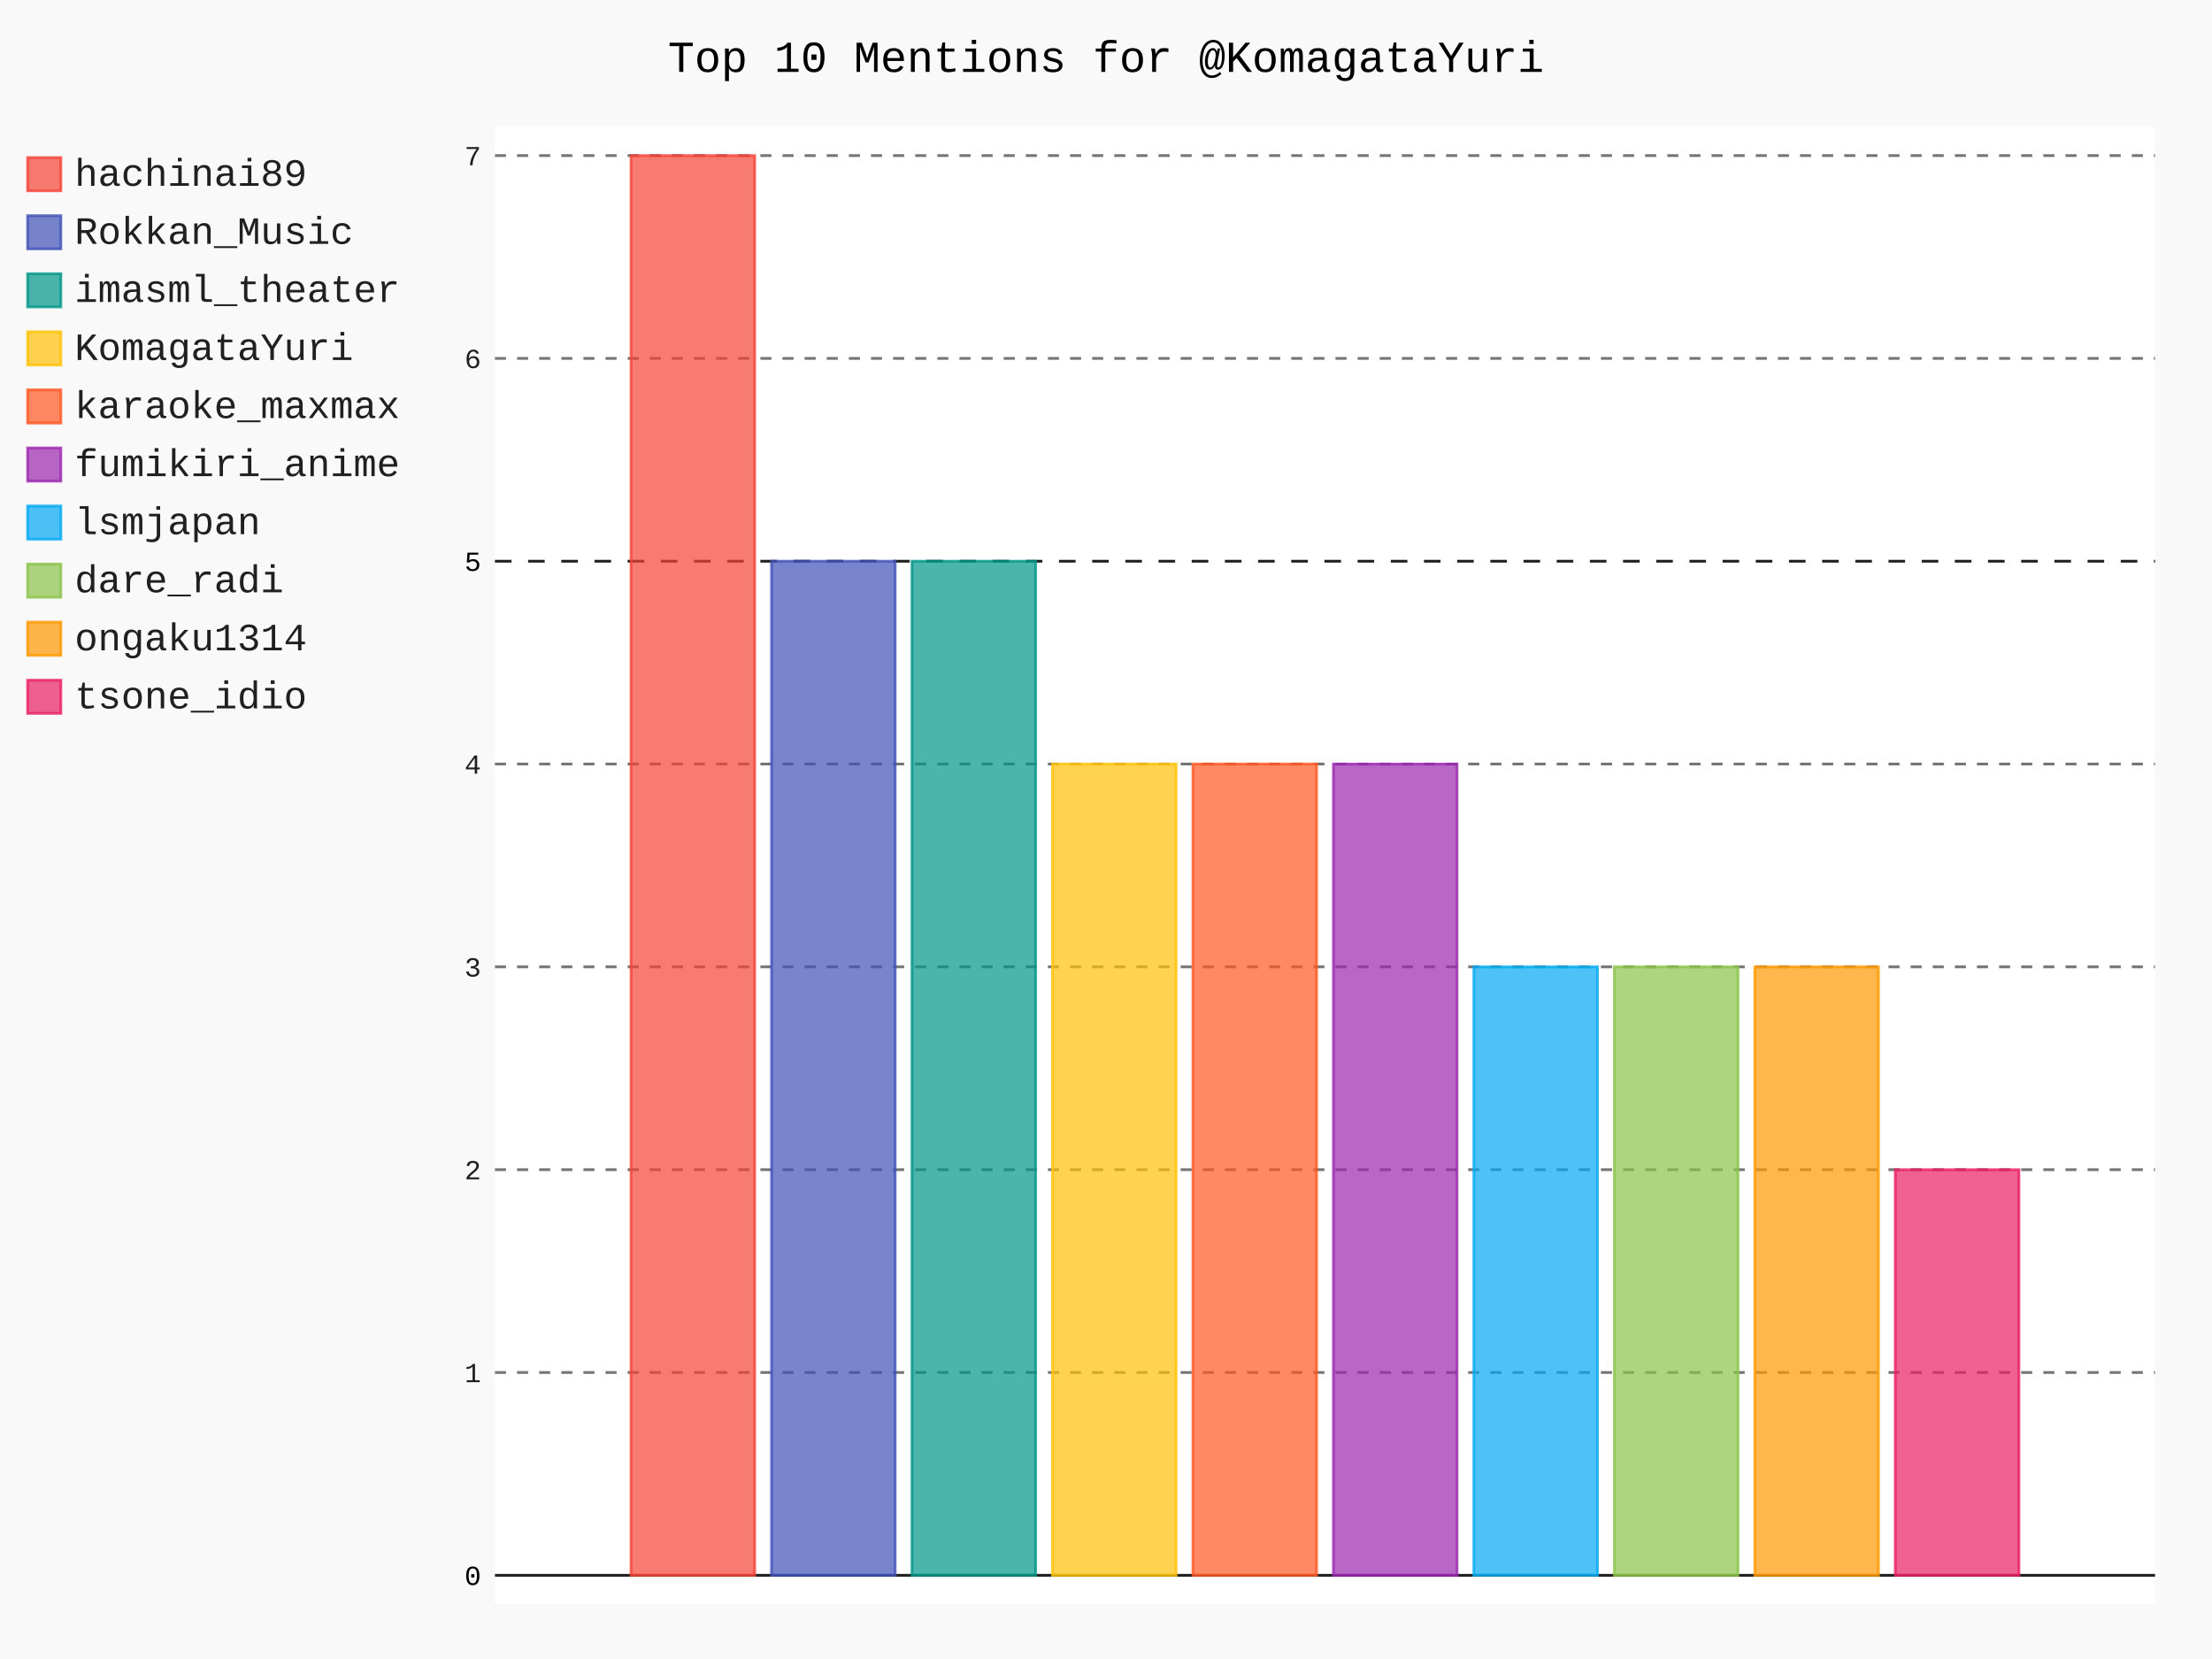
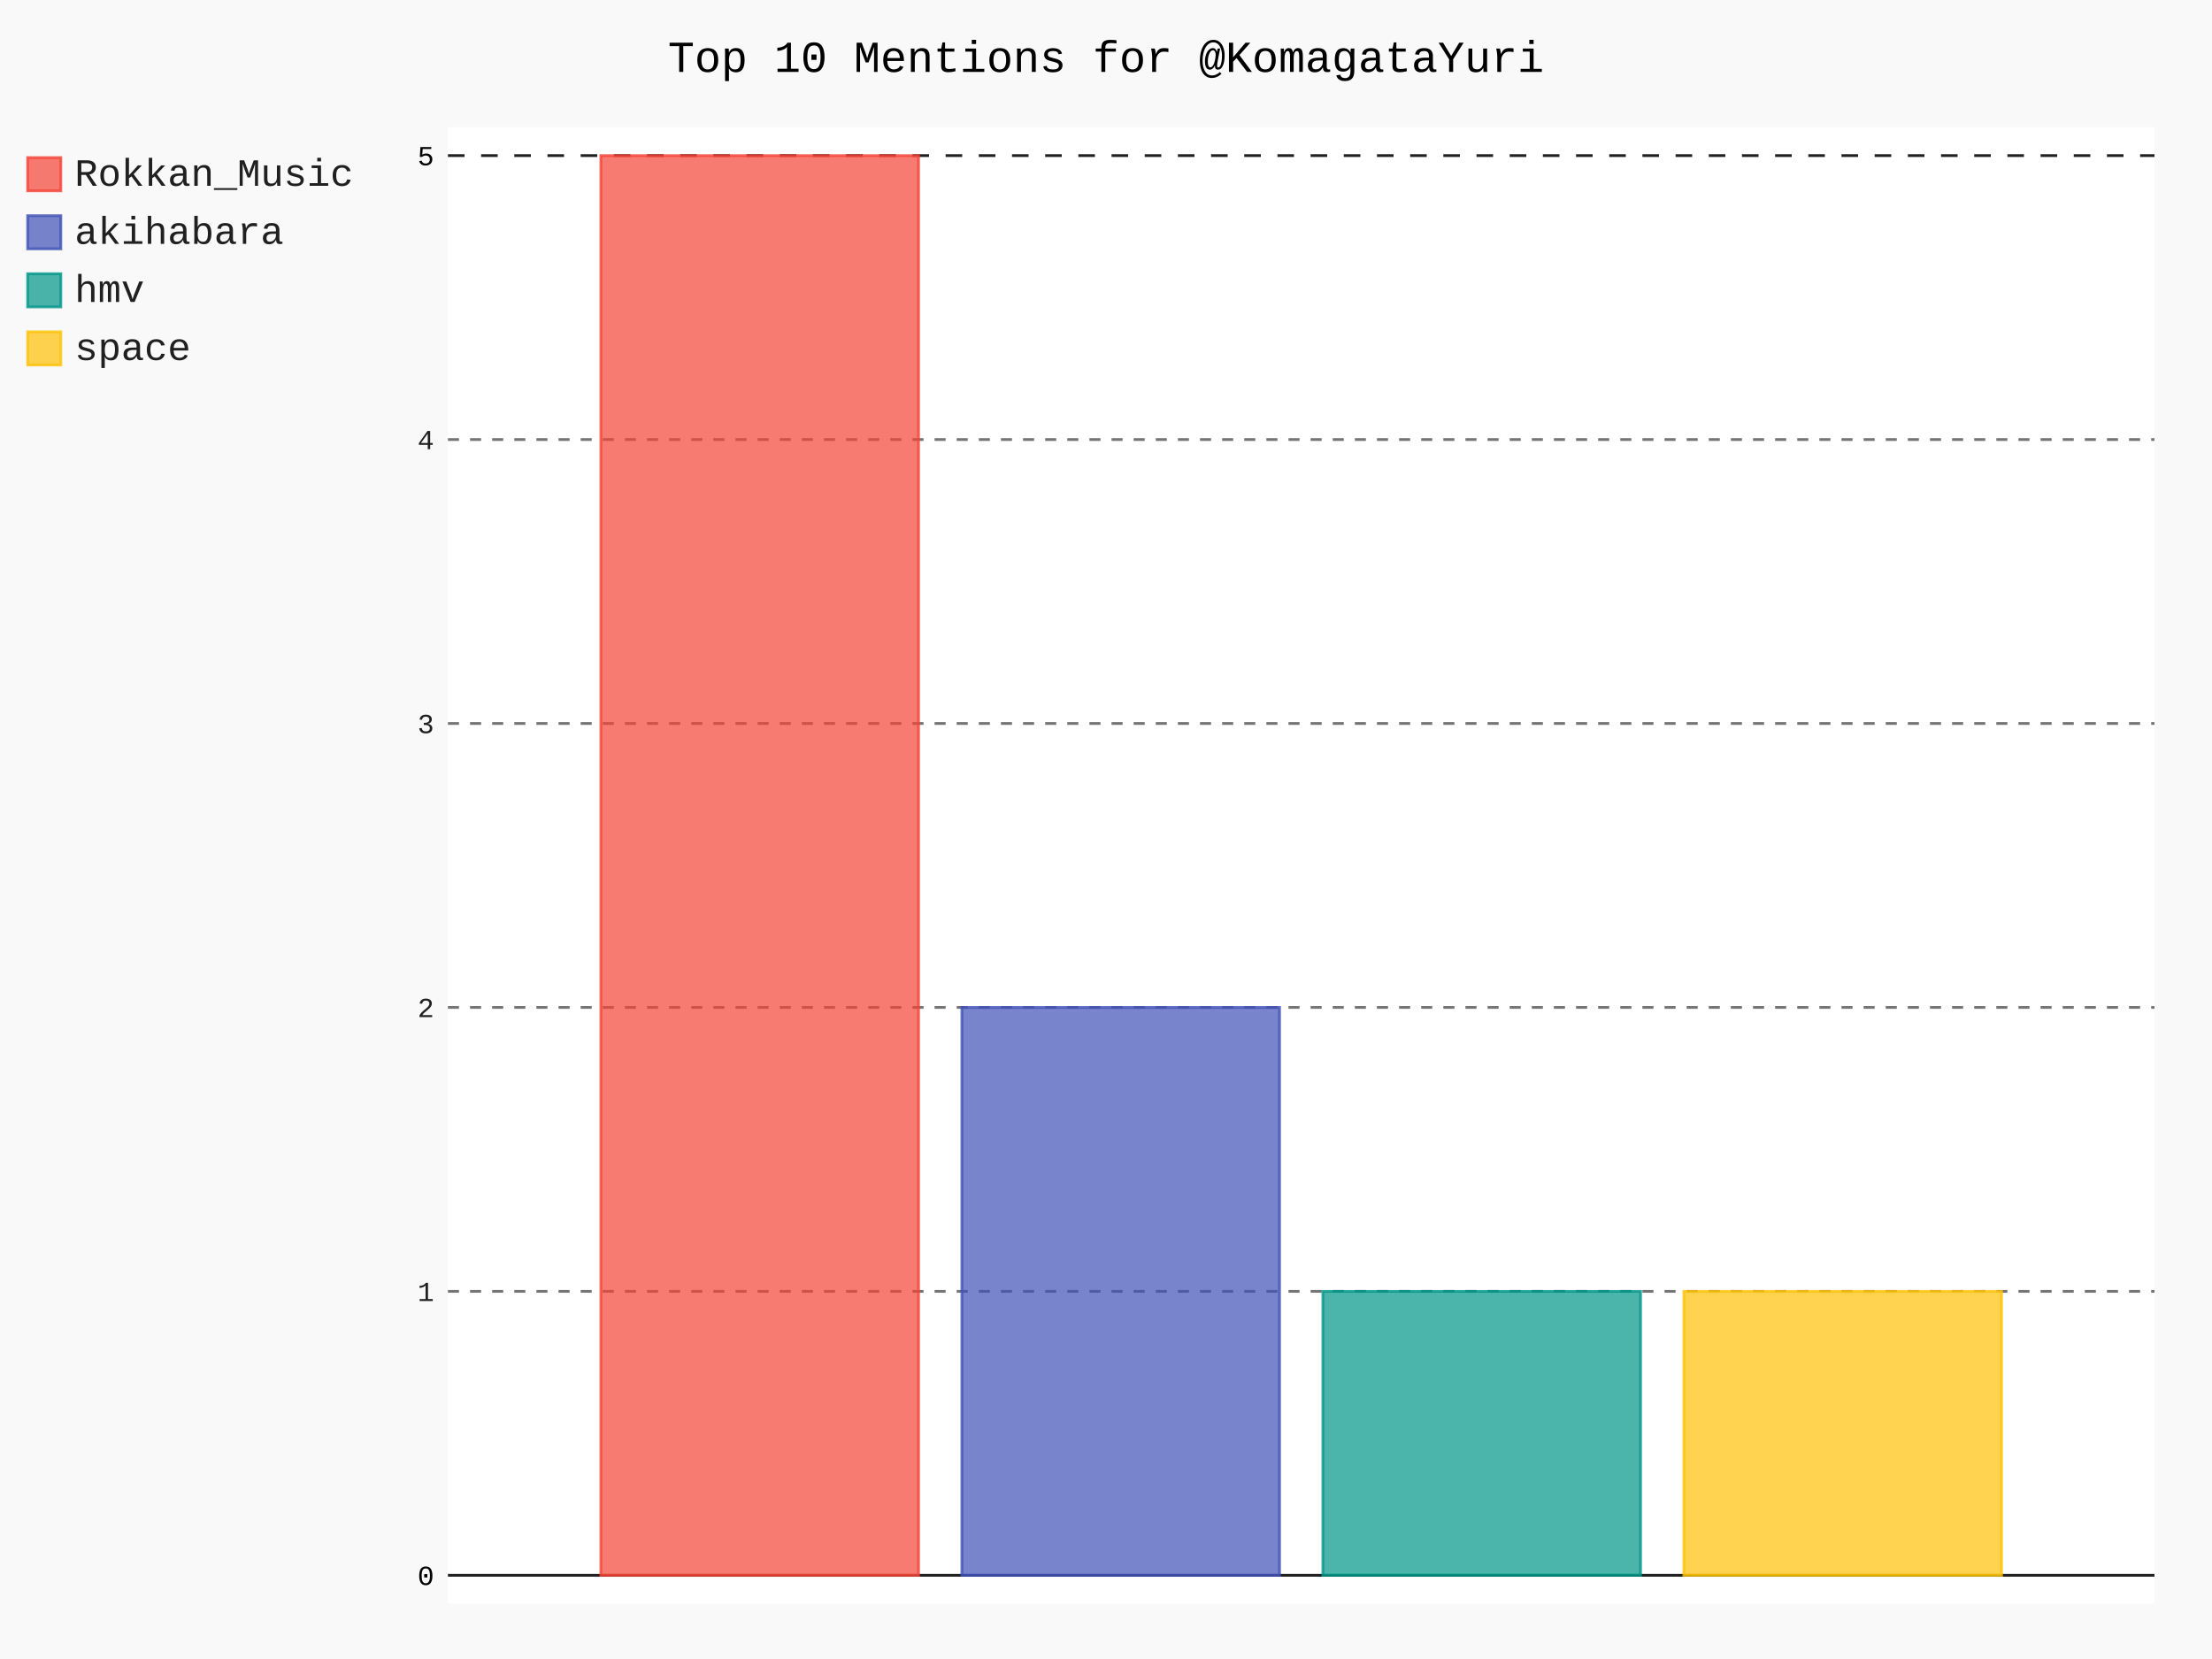
- <svg xmlns="http://www.w3.org/2000/svg" id="chart-5f832c56-9913-4f37-9c88-bdf57b5946a0" class="pygal-chart" viewBox="0 0 800 600">
+ <svg xmlns="http://www.w3.org/2000/svg" id="chart-feac170e-de8e-4105-9bfb-b44e5a697d6f" class="pygal-chart" viewBox="0 0 800 600">
  <defs>
-     <style type="text/css">#chart-5f832c56-9913-4f37-9c88-bdf57b5946a0{-webkit-user-select:none;-webkit-font-smoothing:antialiased;font-family:Consolas,"Liberation Mono",Menlo,Courier,monospace}#chart-5f832c56-9913-4f37-9c88-bdf57b5946a0 .title{font-family:Consolas,"Liberation Mono",Menlo,Courier,monospace;font-size:16px}#chart-5f832c56-9913-4f37-9c88-bdf57b5946a0 .legends .legend text{font-family:Consolas,"Liberation Mono",Menlo,Courier,monospace;font-size:14px}#chart-5f832c56-9913-4f37-9c88-bdf57b5946a0 .axis text{font-family:Consolas,"Liberation Mono",Menlo,Courier,monospace;font-size:10px}#chart-5f832c56-9913-4f37-9c88-bdf57b5946a0 .axis text.major{font-family:Consolas,"Liberation Mono",Menlo,Courier,monospace;font-size:10px}#chart-5f832c56-9913-4f37-9c88-bdf57b5946a0 .text-overlay text.value{font-family:Consolas,"Liberation Mono",Menlo,Courier,monospace;font-size:16px}#chart-5f832c56-9913-4f37-9c88-bdf57b5946a0 .text-overlay text.label{font-family:Consolas,"Liberation Mono",Menlo,Courier,monospace;font-size:10px}#chart-5f832c56-9913-4f37-9c88-bdf57b5946a0 .tooltip{font-family:Consolas,"Liberation Mono",Menlo,Courier,monospace;font-size:14px}#chart-5f832c56-9913-4f37-9c88-bdf57b5946a0 text.no_data{font-family:Consolas,"Liberation Mono",Menlo,Courier,monospace;font-size:64px}
- #chart-5f832c56-9913-4f37-9c88-bdf57b5946a0{background-color:rgba(249,249,249,1)}#chart-5f832c56-9913-4f37-9c88-bdf57b5946a0 path,#chart-5f832c56-9913-4f37-9c88-bdf57b5946a0 line,#chart-5f832c56-9913-4f37-9c88-bdf57b5946a0 rect,#chart-5f832c56-9913-4f37-9c88-bdf57b5946a0 circle{-webkit-transition:150ms;-moz-transition:150ms;transition:150ms}#chart-5f832c56-9913-4f37-9c88-bdf57b5946a0 .graph &gt; .background{fill:rgba(249,249,249,1)}#chart-5f832c56-9913-4f37-9c88-bdf57b5946a0 .plot &gt; .background{fill:rgba(255,255,255,1)}#chart-5f832c56-9913-4f37-9c88-bdf57b5946a0 .graph{fill:rgba(0,0,0,.87)}#chart-5f832c56-9913-4f37-9c88-bdf57b5946a0 text.no_data{fill:rgba(0,0,0,1)}#chart-5f832c56-9913-4f37-9c88-bdf57b5946a0 .title{fill:rgba(0,0,0,1)}#chart-5f832c56-9913-4f37-9c88-bdf57b5946a0 .legends .legend text{fill:rgba(0,0,0,.87)}#chart-5f832c56-9913-4f37-9c88-bdf57b5946a0 .legends .legend:hover text{fill:rgba(0,0,0,1)}#chart-5f832c56-9913-4f37-9c88-bdf57b5946a0 .axis .line{stroke:rgba(0,0,0,1)}#chart-5f832c56-9913-4f37-9c88-bdf57b5946a0 .axis .guide.line{stroke:rgba(0,0,0,.54)}#chart-5f832c56-9913-4f37-9c88-bdf57b5946a0 .axis .major.line{stroke:rgba(0,0,0,.87)}#chart-5f832c56-9913-4f37-9c88-bdf57b5946a0 .axis text.major{fill:rgba(0,0,0,1)}#chart-5f832c56-9913-4f37-9c88-bdf57b5946a0 .axis.y .guides:hover .guide.line,#chart-5f832c56-9913-4f37-9c88-bdf57b5946a0 .line-graph .axis.x .guides:hover .guide.line,#chart-5f832c56-9913-4f37-9c88-bdf57b5946a0 .stackedline-graph .axis.x .guides:hover .guide.line,#chart-5f832c56-9913-4f37-9c88-bdf57b5946a0 .xy-graph .axis.x .guides:hover .guide.line{stroke:rgba(0,0,0,1)}#chart-5f832c56-9913-4f37-9c88-bdf57b5946a0 .axis .guides:hover text{fill:rgba(0,0,0,1)}#chart-5f832c56-9913-4f37-9c88-bdf57b5946a0 .reactive{fill-opacity:.7;stroke-opacity:.8}#chart-5f832c56-9913-4f37-9c88-bdf57b5946a0 .ci{stroke:rgba(0,0,0,.87)}#chart-5f832c56-9913-4f37-9c88-bdf57b5946a0 .reactive.active,#chart-5f832c56-9913-4f37-9c88-bdf57b5946a0 .active .reactive{fill-opacity:.8;stroke-opacity:.9;stroke-width:4}#chart-5f832c56-9913-4f37-9c88-bdf57b5946a0 .ci .reactive.active{stroke-width:1.5}#chart-5f832c56-9913-4f37-9c88-bdf57b5946a0 .series text{fill:rgba(0,0,0,1)}#chart-5f832c56-9913-4f37-9c88-bdf57b5946a0 .tooltip rect{fill:rgba(255,255,255,1);stroke:rgba(0,0,0,1);-webkit-transition:opacity 150ms;-moz-transition:opacity 150ms;transition:opacity 150ms}#chart-5f832c56-9913-4f37-9c88-bdf57b5946a0 .tooltip .label{fill:rgba(0,0,0,.87)}#chart-5f832c56-9913-4f37-9c88-bdf57b5946a0 .tooltip .label{fill:rgba(0,0,0,.87)}#chart-5f832c56-9913-4f37-9c88-bdf57b5946a0 .tooltip .legend{font-size:.8em;fill:rgba(0,0,0,.54)}#chart-5f832c56-9913-4f37-9c88-bdf57b5946a0 .tooltip .x_label{font-size:.6em;fill:rgba(0,0,0,1)}#chart-5f832c56-9913-4f37-9c88-bdf57b5946a0 .tooltip .xlink{font-size:.5em;text-decoration:underline}#chart-5f832c56-9913-4f37-9c88-bdf57b5946a0 .tooltip .value{font-size:1.5em}#chart-5f832c56-9913-4f37-9c88-bdf57b5946a0 .bound{font-size:.5em}#chart-5f832c56-9913-4f37-9c88-bdf57b5946a0 .max-value{font-size:.75em;fill:rgba(0,0,0,.54)}#chart-5f832c56-9913-4f37-9c88-bdf57b5946a0 .map-element{fill:rgba(255,255,255,1);stroke:rgba(0,0,0,.54) !important}#chart-5f832c56-9913-4f37-9c88-bdf57b5946a0 .map-element .reactive{fill-opacity:inherit;stroke-opacity:inherit}#chart-5f832c56-9913-4f37-9c88-bdf57b5946a0 .color-0,#chart-5f832c56-9913-4f37-9c88-bdf57b5946a0 .color-0 a:visited{stroke:#F44336;fill:#F44336}#chart-5f832c56-9913-4f37-9c88-bdf57b5946a0 .color-1,#chart-5f832c56-9913-4f37-9c88-bdf57b5946a0 .color-1 a:visited{stroke:#3F51B5;fill:#3F51B5}#chart-5f832c56-9913-4f37-9c88-bdf57b5946a0 .color-2,#chart-5f832c56-9913-4f37-9c88-bdf57b5946a0 .color-2 a:visited{stroke:#009688;fill:#009688}#chart-5f832c56-9913-4f37-9c88-bdf57b5946a0 .color-3,#chart-5f832c56-9913-4f37-9c88-bdf57b5946a0 .color-3 a:visited{stroke:#FFC107;fill:#FFC107}#chart-5f832c56-9913-4f37-9c88-bdf57b5946a0 .color-4,#chart-5f832c56-9913-4f37-9c88-bdf57b5946a0 .color-4 a:visited{stroke:#FF5722;fill:#FF5722}#chart-5f832c56-9913-4f37-9c88-bdf57b5946a0 .color-5,#chart-5f832c56-9913-4f37-9c88-bdf57b5946a0 .color-5 a:visited{stroke:#9C27B0;fill:#9C27B0}#chart-5f832c56-9913-4f37-9c88-bdf57b5946a0 .color-6,#chart-5f832c56-9913-4f37-9c88-bdf57b5946a0 .color-6 a:visited{stroke:#03A9F4;fill:#03A9F4}#chart-5f832c56-9913-4f37-9c88-bdf57b5946a0 .color-7,#chart-5f832c56-9913-4f37-9c88-bdf57b5946a0 .color-7 a:visited{stroke:#8BC34A;fill:#8BC34A}#chart-5f832c56-9913-4f37-9c88-bdf57b5946a0 .color-8,#chart-5f832c56-9913-4f37-9c88-bdf57b5946a0 .color-8 a:visited{stroke:#FF9800;fill:#FF9800}#chart-5f832c56-9913-4f37-9c88-bdf57b5946a0 .color-9,#chart-5f832c56-9913-4f37-9c88-bdf57b5946a0 .color-9 a:visited{stroke:#E91E63;fill:#E91E63}#chart-5f832c56-9913-4f37-9c88-bdf57b5946a0 .text-overlay .color-0 text{fill:black}#chart-5f832c56-9913-4f37-9c88-bdf57b5946a0 .text-overlay .color-1 text{fill:black}#chart-5f832c56-9913-4f37-9c88-bdf57b5946a0 .text-overlay .color-2 text{fill:black}#chart-5f832c56-9913-4f37-9c88-bdf57b5946a0 .text-overlay .color-3 text{fill:black}#chart-5f832c56-9913-4f37-9c88-bdf57b5946a0 .text-overlay .color-4 text{fill:black}#chart-5f832c56-9913-4f37-9c88-bdf57b5946a0 .text-overlay .color-5 text{fill:black}#chart-5f832c56-9913-4f37-9c88-bdf57b5946a0 .text-overlay .color-6 text{fill:black}#chart-5f832c56-9913-4f37-9c88-bdf57b5946a0 .text-overlay .color-7 text{fill:black}#chart-5f832c56-9913-4f37-9c88-bdf57b5946a0 .text-overlay .color-8 text{fill:black}#chart-5f832c56-9913-4f37-9c88-bdf57b5946a0 .text-overlay .color-9 text{fill:black}
- #chart-5f832c56-9913-4f37-9c88-bdf57b5946a0 text.no_data{text-anchor:middle}#chart-5f832c56-9913-4f37-9c88-bdf57b5946a0 .guide.line{fill:none}#chart-5f832c56-9913-4f37-9c88-bdf57b5946a0 .centered{text-anchor:middle}#chart-5f832c56-9913-4f37-9c88-bdf57b5946a0 .title{text-anchor:middle}#chart-5f832c56-9913-4f37-9c88-bdf57b5946a0 .legends .legend text{fill-opacity:1}#chart-5f832c56-9913-4f37-9c88-bdf57b5946a0 .axis.x text{text-anchor:middle}#chart-5f832c56-9913-4f37-9c88-bdf57b5946a0 .axis.x:not(.web) text[transform]{text-anchor:start}#chart-5f832c56-9913-4f37-9c88-bdf57b5946a0 .axis.x:not(.web) text[transform].backwards{text-anchor:end}#chart-5f832c56-9913-4f37-9c88-bdf57b5946a0 .axis.y text{text-anchor:end}#chart-5f832c56-9913-4f37-9c88-bdf57b5946a0 .axis.y text[transform].backwards{text-anchor:start}#chart-5f832c56-9913-4f37-9c88-bdf57b5946a0 .axis.y2 text{text-anchor:start}#chart-5f832c56-9913-4f37-9c88-bdf57b5946a0 .axis.y2 text[transform].backwards{text-anchor:end}#chart-5f832c56-9913-4f37-9c88-bdf57b5946a0 .axis .guide.line{stroke-dasharray:4,4}#chart-5f832c56-9913-4f37-9c88-bdf57b5946a0 .axis .major.guide.line{stroke-dasharray:6,6}#chart-5f832c56-9913-4f37-9c88-bdf57b5946a0 .horizontal .axis.y .guide.line,#chart-5f832c56-9913-4f37-9c88-bdf57b5946a0 .horizontal .axis.y2 .guide.line,#chart-5f832c56-9913-4f37-9c88-bdf57b5946a0 .vertical .axis.x .guide.line{opacity:0}#chart-5f832c56-9913-4f37-9c88-bdf57b5946a0 .horizontal .axis.always_show .guide.line,#chart-5f832c56-9913-4f37-9c88-bdf57b5946a0 .vertical .axis.always_show .guide.line{opacity:1 !important}#chart-5f832c56-9913-4f37-9c88-bdf57b5946a0 .axis.y .guides:hover .guide.line,#chart-5f832c56-9913-4f37-9c88-bdf57b5946a0 .axis.y2 .guides:hover .guide.line,#chart-5f832c56-9913-4f37-9c88-bdf57b5946a0 .axis.x .guides:hover .guide.line{opacity:1}#chart-5f832c56-9913-4f37-9c88-bdf57b5946a0 .axis .guides:hover text{opacity:1}#chart-5f832c56-9913-4f37-9c88-bdf57b5946a0 .nofill{fill:none}#chart-5f832c56-9913-4f37-9c88-bdf57b5946a0 .subtle-fill{fill-opacity:.2}#chart-5f832c56-9913-4f37-9c88-bdf57b5946a0 .dot{stroke-width:1px;fill-opacity:1}#chart-5f832c56-9913-4f37-9c88-bdf57b5946a0 .dot.active{stroke-width:5px}#chart-5f832c56-9913-4f37-9c88-bdf57b5946a0 .dot.negative{fill:transparent}#chart-5f832c56-9913-4f37-9c88-bdf57b5946a0 text,#chart-5f832c56-9913-4f37-9c88-bdf57b5946a0 tspan{stroke:none !important}#chart-5f832c56-9913-4f37-9c88-bdf57b5946a0 .series text.active{opacity:1}#chart-5f832c56-9913-4f37-9c88-bdf57b5946a0 .tooltip rect{fill-opacity:.95;stroke-width:.5}#chart-5f832c56-9913-4f37-9c88-bdf57b5946a0 .tooltip text{fill-opacity:1}#chart-5f832c56-9913-4f37-9c88-bdf57b5946a0 .showable{visibility:hidden}#chart-5f832c56-9913-4f37-9c88-bdf57b5946a0 .showable.shown{visibility:visible}#chart-5f832c56-9913-4f37-9c88-bdf57b5946a0 .gauge-background{fill:rgba(229,229,229,1);stroke:none}#chart-5f832c56-9913-4f37-9c88-bdf57b5946a0 .bg-lines{stroke:rgba(249,249,249,1);stroke-width:2px}</style>
+     <style type="text/css">#chart-feac170e-de8e-4105-9bfb-b44e5a697d6f{-webkit-user-select:none;-webkit-font-smoothing:antialiased;font-family:Consolas,"Liberation Mono",Menlo,Courier,monospace}#chart-feac170e-de8e-4105-9bfb-b44e5a697d6f .title{font-family:Consolas,"Liberation Mono",Menlo,Courier,monospace;font-size:16px}#chart-feac170e-de8e-4105-9bfb-b44e5a697d6f .legends .legend text{font-family:Consolas,"Liberation Mono",Menlo,Courier,monospace;font-size:14px}#chart-feac170e-de8e-4105-9bfb-b44e5a697d6f .axis text{font-family:Consolas,"Liberation Mono",Menlo,Courier,monospace;font-size:10px}#chart-feac170e-de8e-4105-9bfb-b44e5a697d6f .axis text.major{font-family:Consolas,"Liberation Mono",Menlo,Courier,monospace;font-size:10px}#chart-feac170e-de8e-4105-9bfb-b44e5a697d6f .text-overlay text.value{font-family:Consolas,"Liberation Mono",Menlo,Courier,monospace;font-size:16px}#chart-feac170e-de8e-4105-9bfb-b44e5a697d6f .text-overlay text.label{font-family:Consolas,"Liberation Mono",Menlo,Courier,monospace;font-size:10px}#chart-feac170e-de8e-4105-9bfb-b44e5a697d6f .tooltip{font-family:Consolas,"Liberation Mono",Menlo,Courier,monospace;font-size:14px}#chart-feac170e-de8e-4105-9bfb-b44e5a697d6f text.no_data{font-family:Consolas,"Liberation Mono",Menlo,Courier,monospace;font-size:64px}
+ #chart-feac170e-de8e-4105-9bfb-b44e5a697d6f{background-color:rgba(249,249,249,1)}#chart-feac170e-de8e-4105-9bfb-b44e5a697d6f path,#chart-feac170e-de8e-4105-9bfb-b44e5a697d6f line,#chart-feac170e-de8e-4105-9bfb-b44e5a697d6f rect,#chart-feac170e-de8e-4105-9bfb-b44e5a697d6f circle{-webkit-transition:150ms;-moz-transition:150ms;transition:150ms}#chart-feac170e-de8e-4105-9bfb-b44e5a697d6f .graph &gt; .background{fill:rgba(249,249,249,1)}#chart-feac170e-de8e-4105-9bfb-b44e5a697d6f .plot &gt; .background{fill:rgba(255,255,255,1)}#chart-feac170e-de8e-4105-9bfb-b44e5a697d6f .graph{fill:rgba(0,0,0,.87)}#chart-feac170e-de8e-4105-9bfb-b44e5a697d6f text.no_data{fill:rgba(0,0,0,1)}#chart-feac170e-de8e-4105-9bfb-b44e5a697d6f .title{fill:rgba(0,0,0,1)}#chart-feac170e-de8e-4105-9bfb-b44e5a697d6f .legends .legend text{fill:rgba(0,0,0,.87)}#chart-feac170e-de8e-4105-9bfb-b44e5a697d6f .legends .legend:hover text{fill:rgba(0,0,0,1)}#chart-feac170e-de8e-4105-9bfb-b44e5a697d6f .axis .line{stroke:rgba(0,0,0,1)}#chart-feac170e-de8e-4105-9bfb-b44e5a697d6f .axis .guide.line{stroke:rgba(0,0,0,.54)}#chart-feac170e-de8e-4105-9bfb-b44e5a697d6f .axis .major.line{stroke:rgba(0,0,0,.87)}#chart-feac170e-de8e-4105-9bfb-b44e5a697d6f .axis text.major{fill:rgba(0,0,0,1)}#chart-feac170e-de8e-4105-9bfb-b44e5a697d6f .axis.y .guides:hover .guide.line,#chart-feac170e-de8e-4105-9bfb-b44e5a697d6f .line-graph .axis.x .guides:hover .guide.line,#chart-feac170e-de8e-4105-9bfb-b44e5a697d6f .stackedline-graph .axis.x .guides:hover .guide.line,#chart-feac170e-de8e-4105-9bfb-b44e5a697d6f .xy-graph .axis.x .guides:hover .guide.line{stroke:rgba(0,0,0,1)}#chart-feac170e-de8e-4105-9bfb-b44e5a697d6f .axis .guides:hover text{fill:rgba(0,0,0,1)}#chart-feac170e-de8e-4105-9bfb-b44e5a697d6f .reactive{fill-opacity:.7;stroke-opacity:.8}#chart-feac170e-de8e-4105-9bfb-b44e5a697d6f .ci{stroke:rgba(0,0,0,.87)}#chart-feac170e-de8e-4105-9bfb-b44e5a697d6f .reactive.active,#chart-feac170e-de8e-4105-9bfb-b44e5a697d6f .active .reactive{fill-opacity:.8;stroke-opacity:.9;stroke-width:4}#chart-feac170e-de8e-4105-9bfb-b44e5a697d6f .ci .reactive.active{stroke-width:1.5}#chart-feac170e-de8e-4105-9bfb-b44e5a697d6f .series text{fill:rgba(0,0,0,1)}#chart-feac170e-de8e-4105-9bfb-b44e5a697d6f .tooltip rect{fill:rgba(255,255,255,1);stroke:rgba(0,0,0,1);-webkit-transition:opacity 150ms;-moz-transition:opacity 150ms;transition:opacity 150ms}#chart-feac170e-de8e-4105-9bfb-b44e5a697d6f .tooltip .label{fill:rgba(0,0,0,.87)}#chart-feac170e-de8e-4105-9bfb-b44e5a697d6f .tooltip .label{fill:rgba(0,0,0,.87)}#chart-feac170e-de8e-4105-9bfb-b44e5a697d6f .tooltip .legend{font-size:.8em;fill:rgba(0,0,0,.54)}#chart-feac170e-de8e-4105-9bfb-b44e5a697d6f .tooltip .x_label{font-size:.6em;fill:rgba(0,0,0,1)}#chart-feac170e-de8e-4105-9bfb-b44e5a697d6f .tooltip .xlink{font-size:.5em;text-decoration:underline}#chart-feac170e-de8e-4105-9bfb-b44e5a697d6f .tooltip .value{font-size:1.5em}#chart-feac170e-de8e-4105-9bfb-b44e5a697d6f .bound{font-size:.5em}#chart-feac170e-de8e-4105-9bfb-b44e5a697d6f .max-value{font-size:.75em;fill:rgba(0,0,0,.54)}#chart-feac170e-de8e-4105-9bfb-b44e5a697d6f .map-element{fill:rgba(255,255,255,1);stroke:rgba(0,0,0,.54) !important}#chart-feac170e-de8e-4105-9bfb-b44e5a697d6f .map-element .reactive{fill-opacity:inherit;stroke-opacity:inherit}#chart-feac170e-de8e-4105-9bfb-b44e5a697d6f .color-0,#chart-feac170e-de8e-4105-9bfb-b44e5a697d6f .color-0 a:visited{stroke:#F44336;fill:#F44336}#chart-feac170e-de8e-4105-9bfb-b44e5a697d6f .color-1,#chart-feac170e-de8e-4105-9bfb-b44e5a697d6f .color-1 a:visited{stroke:#3F51B5;fill:#3F51B5}#chart-feac170e-de8e-4105-9bfb-b44e5a697d6f .color-2,#chart-feac170e-de8e-4105-9bfb-b44e5a697d6f .color-2 a:visited{stroke:#009688;fill:#009688}#chart-feac170e-de8e-4105-9bfb-b44e5a697d6f .color-3,#chart-feac170e-de8e-4105-9bfb-b44e5a697d6f .color-3 a:visited{stroke:#FFC107;fill:#FFC107}#chart-feac170e-de8e-4105-9bfb-b44e5a697d6f .text-overlay .color-0 text{fill:black}#chart-feac170e-de8e-4105-9bfb-b44e5a697d6f .text-overlay .color-1 text{fill:black}#chart-feac170e-de8e-4105-9bfb-b44e5a697d6f .text-overlay .color-2 text{fill:black}#chart-feac170e-de8e-4105-9bfb-b44e5a697d6f .text-overlay .color-3 text{fill:black}
+ #chart-feac170e-de8e-4105-9bfb-b44e5a697d6f text.no_data{text-anchor:middle}#chart-feac170e-de8e-4105-9bfb-b44e5a697d6f .guide.line{fill:none}#chart-feac170e-de8e-4105-9bfb-b44e5a697d6f .centered{text-anchor:middle}#chart-feac170e-de8e-4105-9bfb-b44e5a697d6f .title{text-anchor:middle}#chart-feac170e-de8e-4105-9bfb-b44e5a697d6f .legends .legend text{fill-opacity:1}#chart-feac170e-de8e-4105-9bfb-b44e5a697d6f .axis.x text{text-anchor:middle}#chart-feac170e-de8e-4105-9bfb-b44e5a697d6f .axis.x:not(.web) text[transform]{text-anchor:start}#chart-feac170e-de8e-4105-9bfb-b44e5a697d6f .axis.x:not(.web) text[transform].backwards{text-anchor:end}#chart-feac170e-de8e-4105-9bfb-b44e5a697d6f .axis.y text{text-anchor:end}#chart-feac170e-de8e-4105-9bfb-b44e5a697d6f .axis.y text[transform].backwards{text-anchor:start}#chart-feac170e-de8e-4105-9bfb-b44e5a697d6f .axis.y2 text{text-anchor:start}#chart-feac170e-de8e-4105-9bfb-b44e5a697d6f .axis.y2 text[transform].backwards{text-anchor:end}#chart-feac170e-de8e-4105-9bfb-b44e5a697d6f .axis .guide.line{stroke-dasharray:4,4}#chart-feac170e-de8e-4105-9bfb-b44e5a697d6f .axis .major.guide.line{stroke-dasharray:6,6}#chart-feac170e-de8e-4105-9bfb-b44e5a697d6f .horizontal .axis.y .guide.line,#chart-feac170e-de8e-4105-9bfb-b44e5a697d6f .horizontal .axis.y2 .guide.line,#chart-feac170e-de8e-4105-9bfb-b44e5a697d6f .vertical .axis.x .guide.line{opacity:0}#chart-feac170e-de8e-4105-9bfb-b44e5a697d6f .horizontal .axis.always_show .guide.line,#chart-feac170e-de8e-4105-9bfb-b44e5a697d6f .vertical .axis.always_show .guide.line{opacity:1 !important}#chart-feac170e-de8e-4105-9bfb-b44e5a697d6f .axis.y .guides:hover .guide.line,#chart-feac170e-de8e-4105-9bfb-b44e5a697d6f .axis.y2 .guides:hover .guide.line,#chart-feac170e-de8e-4105-9bfb-b44e5a697d6f .axis.x .guides:hover .guide.line{opacity:1}#chart-feac170e-de8e-4105-9bfb-b44e5a697d6f .axis .guides:hover text{opacity:1}#chart-feac170e-de8e-4105-9bfb-b44e5a697d6f .nofill{fill:none}#chart-feac170e-de8e-4105-9bfb-b44e5a697d6f .subtle-fill{fill-opacity:.2}#chart-feac170e-de8e-4105-9bfb-b44e5a697d6f .dot{stroke-width:1px;fill-opacity:1}#chart-feac170e-de8e-4105-9bfb-b44e5a697d6f .dot.active{stroke-width:5px}#chart-feac170e-de8e-4105-9bfb-b44e5a697d6f .dot.negative{fill:transparent}#chart-feac170e-de8e-4105-9bfb-b44e5a697d6f text,#chart-feac170e-de8e-4105-9bfb-b44e5a697d6f tspan{stroke:none !important}#chart-feac170e-de8e-4105-9bfb-b44e5a697d6f .series text.active{opacity:1}#chart-feac170e-de8e-4105-9bfb-b44e5a697d6f .tooltip rect{fill-opacity:.95;stroke-width:.5}#chart-feac170e-de8e-4105-9bfb-b44e5a697d6f .tooltip text{fill-opacity:1}#chart-feac170e-de8e-4105-9bfb-b44e5a697d6f .showable{visibility:hidden}#chart-feac170e-de8e-4105-9bfb-b44e5a697d6f .showable.shown{visibility:visible}#chart-feac170e-de8e-4105-9bfb-b44e5a697d6f .gauge-background{fill:rgba(229,229,229,1);stroke:none}#chart-feac170e-de8e-4105-9bfb-b44e5a697d6f .bg-lines{stroke:rgba(249,249,249,1);stroke-width:2px}</style>
  </defs>
  <g class="graph bar-graph vertical">
    <rect class="background" height="600" width="800" x="0" y="0" />
-     <g class="plot" transform="translate(179, 46)">
-       <rect class="background" height="534" width="600.4" x="0" y="0" />
+     <g class="plot" transform="translate(162, 46)">
+       <rect class="background" height="534" width="617.2" x="0" y="0" />
      <g class="axis y always_show">
        <g class="guides">
-           <path class="axis major line" d="M0 523.731 h600.4" />
+           <path class="axis major line" d="M0 523.731 h617.2" />
          <text class="major" x="-5" y="527.231">0</text>
        </g>
        <g class="guides">
-           <path class="guide line" d="M0 450.379 h600.4" />
-           <text class="" x="-5" y="453.879">1</text>
+           <path class="guide line" d="M0 421.038 h617.2" />
+           <text class="" x="-5" y="424.538">1</text>
        </g>
        <g class="guides">
-           <path class="guide line" d="M0 377.027 h600.4" />
-           <text class="" x="-5" y="380.527">2</text>
+           <path class="guide line" d="M0 318.346 h617.2" />
+           <text class="" x="-5" y="321.846">2</text>
        </g>
        <g class="guides">
-           <path class="guide line" d="M0 303.676 h600.4" />
-           <text class="" x="-5" y="307.176">3</text>
+           <path class="guide line" d="M0 215.654 h617.2" />
+           <text class="" x="-5" y="219.154">3</text>
        </g>
        <g class="guides">
-           <path class="guide line" d="M0 230.324 h600.4" />
-           <text class="" x="-5" y="233.824">4</text>
+           <path class="guide line" d="M0 112.962 h617.2" />
+           <text class="" x="-5" y="116.462">4</text>
        </g>
        <g class="guides">
-           <path class="major guide line" d="M0 156.973 h600.4" />
-           <text class="major" x="-5" y="160.473">5</text>
-         </g>
-         <g class="guides">
-           <path class="guide line" d="M0 83.621 h600.4" />
-           <text class="" x="-5" y="87.121">6</text>
-         </g>
-         <g class="guides">
-           <path class="guide line" d="M0 10.269 h600.4" />
-           <text class="" x="-5" y="13.769">7</text>
+           <path class="major guide line" d="M0 10.269 h617.2" />
+           <text class="major" x="-5" y="13.769">5</text>
        </g>
      </g>
      <g class="series serie-0 color-0">
        <g class="bars">
          <g class="bar">
-             <rect class="rect reactive tooltip-trigger" height="513.462" rx="0" ry="0" width="44.707" x="49.233" y="10.269" />
+             <rect class="rect reactive tooltip-trigger" height="513.462" rx="0" ry="0" width="114.894" x="55.311" y="10.269" />
          </g>
        </g>
      </g>
      <g class="series serie-1 color-1">
        <g class="bars">
          <g class="bar">
-             <rect class="rect reactive tooltip-trigger" height="366.758" rx="0" ry="0" width="44.707" x="100.036" y="156.973" />
+             <rect class="rect reactive tooltip-trigger" height="205.385" rx="0" ry="0" width="114.894" x="185.872" y="318.346" />
          </g>
        </g>
      </g>
      <g class="series serie-2 color-2">
        <g class="bars">
          <g class="bar">
-             <rect class="rect reactive tooltip-trigger" height="366.758" rx="0" ry="0" width="44.707" x="150.839" y="156.973" />
+             <rect class="rect reactive tooltip-trigger" height="102.692" rx="0" ry="0" width="114.894" x="316.434" y="421.038" />
          </g>
        </g>
      </g>
      <g class="series serie-3 color-3">
        <g class="bars">
          <g class="bar">
-             <rect class="rect reactive tooltip-trigger" height="293.407" rx="0" ry="0" width="44.707" x="201.642" y="230.324" />
-           </g>
-         </g>
-       </g>
-       <g class="series serie-4 color-4">
-         <g class="bars">
-           <g class="bar">
-             <rect class="rect reactive tooltip-trigger" height="293.407" rx="0" ry="0" width="44.707" x="252.445" y="230.324" />
-           </g>
-         </g>
-       </g>
-       <g class="series serie-5 color-5">
-         <g class="bars">
-           <g class="bar">
-             <rect class="rect reactive tooltip-trigger" height="293.407" rx="0" ry="0" width="44.707" x="303.248" y="230.324" />
-           </g>
-         </g>
-       </g>
-       <g class="series serie-6 color-6">
-         <g class="bars">
-           <g class="bar">
-             <rect class="rect reactive tooltip-trigger" height="220.055" rx="0" ry="0" width="44.707" x="354.051" y="303.676" />
-           </g>
-         </g>
-       </g>
-       <g class="series serie-7 color-7">
-         <g class="bars">
-           <g class="bar">
-             <rect class="rect reactive tooltip-trigger" height="220.055" rx="0" ry="0" width="44.707" x="404.854" y="303.676" />
-           </g>
-         </g>
-       </g>
-       <g class="series serie-8 color-8">
-         <g class="bars">
-           <g class="bar">
-             <rect class="rect reactive tooltip-trigger" height="220.055" rx="0" ry="0" width="44.707" x="455.657" y="303.676" />
-           </g>
-         </g>
-       </g>
-       <g class="series serie-9 color-9">
-         <g class="bars">
-           <g class="bar">
-             <rect class="rect reactive tooltip-trigger" height="146.703" rx="0" ry="0" width="44.707" x="506.46" y="377.027" />
+             <rect class="rect reactive tooltip-trigger" height="102.692" rx="0" ry="0" width="114.894" x="446.995" y="421.038" />
          </g>
        </g>
      </g>
    </g>
    <g class="titles">
      <text class="title plot_title" x="400.0" y="26">Top 10 Mentions for @KomagataYuri</text>
    </g>
-     <g class="plot overlay" transform="translate(179, 46)">
+     <g class="plot overlay" transform="translate(162, 46)">
      <g class="series serie-0 color-0" />
      <g class="series serie-1 color-1" />
      <g class="series serie-2 color-2" />
      <g class="series serie-3 color-3" />
-       <g class="series serie-4 color-4" />
-       <g class="series serie-5 color-5" />
-       <g class="series serie-6 color-6" />
-       <g class="series serie-7 color-7" />
-       <g class="series serie-8 color-8" />
-       <g class="series serie-9 color-9" />
    </g>
-     <g class="plot text-overlay" transform="translate(179, 46)">
+     <g class="plot text-overlay" transform="translate(162, 46)">
      <g class="series serie-0 color-0" />
      <g class="series serie-1 color-1" />
      <g class="series serie-2 color-2" />
      <g class="series serie-3 color-3" />
-       <g class="series serie-4 color-4" />
-       <g class="series serie-5 color-5" />
-       <g class="series serie-6 color-6" />
-       <g class="series serie-7 color-7" />
-       <g class="series serie-8 color-8" />
-       <g class="series serie-9 color-9" />
    </g>
-     <g class="plot tooltip-overlay" transform="translate(179, 46)">
+     <g class="plot tooltip-overlay" transform="translate(162, 46)">
      <g class="tooltip" style="opacity: 0" transform="translate(0 0)">
        <rect class="tooltip-box" height="0" rx="0" ry="0" width="0" />
        <g class="text" />
      </g>
    </g>
    <g class="legends" transform="translate(10, 56)">
      <g class="legend reactive activate-serie" id="activate-serie-0">
        <rect class="color-0 reactive" height="12" width="12" x="0.0" y="1.0" />
-         <text x="17.0" y="11.2">hachinai89</text>
+         <text x="17.0" y="11.2">Rokkan_Music</text>
      </g>
      <g class="legend reactive activate-serie" id="activate-serie-1">
        <rect class="color-1 reactive" height="12" width="12" x="0.0" y="22.0" />
-         <text x="17.0" y="32.2">Rokkan_Music</text>
+         <text x="17.0" y="32.2">akihabara</text>
      </g>
      <g class="legend reactive activate-serie" id="activate-serie-2">
        <rect class="color-2 reactive" height="12" width="12" x="0.0" y="43.0" />
-         <text x="17.0" y="53.2">imasml_theater</text>
+         <text x="17.0" y="53.2">hmv</text>
      </g>
      <g class="legend reactive activate-serie" id="activate-serie-3">
        <rect class="color-3 reactive" height="12" width="12" x="0.0" y="64.0" />
-         <text x="17.0" y="74.2">KomagataYuri</text>
-       </g>
-       <g class="legend reactive activate-serie" id="activate-serie-4">
-         <rect class="color-4 reactive" height="12" width="12" x="0.0" y="85.0" />
-         <text x="17.0" y="95.2">karaoke_maxmax</text>
-       </g>
-       <g class="legend reactive activate-serie" id="activate-serie-5">
-         <rect class="color-5 reactive" height="12" width="12" x="0.0" y="106.0" />
-         <text x="17.0" y="116.2">fumikiri_anime</text>
-       </g>
-       <g class="legend reactive activate-serie" id="activate-serie-6">
-         <rect class="color-6 reactive" height="12" width="12" x="0.0" y="127.0" />
-         <text x="17.0" y="137.2">lsmjapan</text>
-       </g>
-       <g class="legend reactive activate-serie" id="activate-serie-7">
-         <rect class="color-7 reactive" height="12" width="12" x="0.0" y="148.0" />
-         <text x="17.0" y="158.2">dare_radi</text>
-       </g>
-       <g class="legend reactive activate-serie" id="activate-serie-8">
-         <rect class="color-8 reactive" height="12" width="12" x="0.0" y="169.0" />
-         <text x="17.0" y="179.2">ongaku1314</text>
-       </g>
-       <g class="legend reactive activate-serie" id="activate-serie-9">
-         <rect class="color-9 reactive" height="12" width="12" x="0.0" y="190.0" />
-         <text x="17.0" y="200.2">tsone_idio</text>
+         <text x="17.0" y="74.2">space</text>
      </g>
    </g>
    <g class="legends" transform="translate(790, 56)" />
  </g>
</svg>
